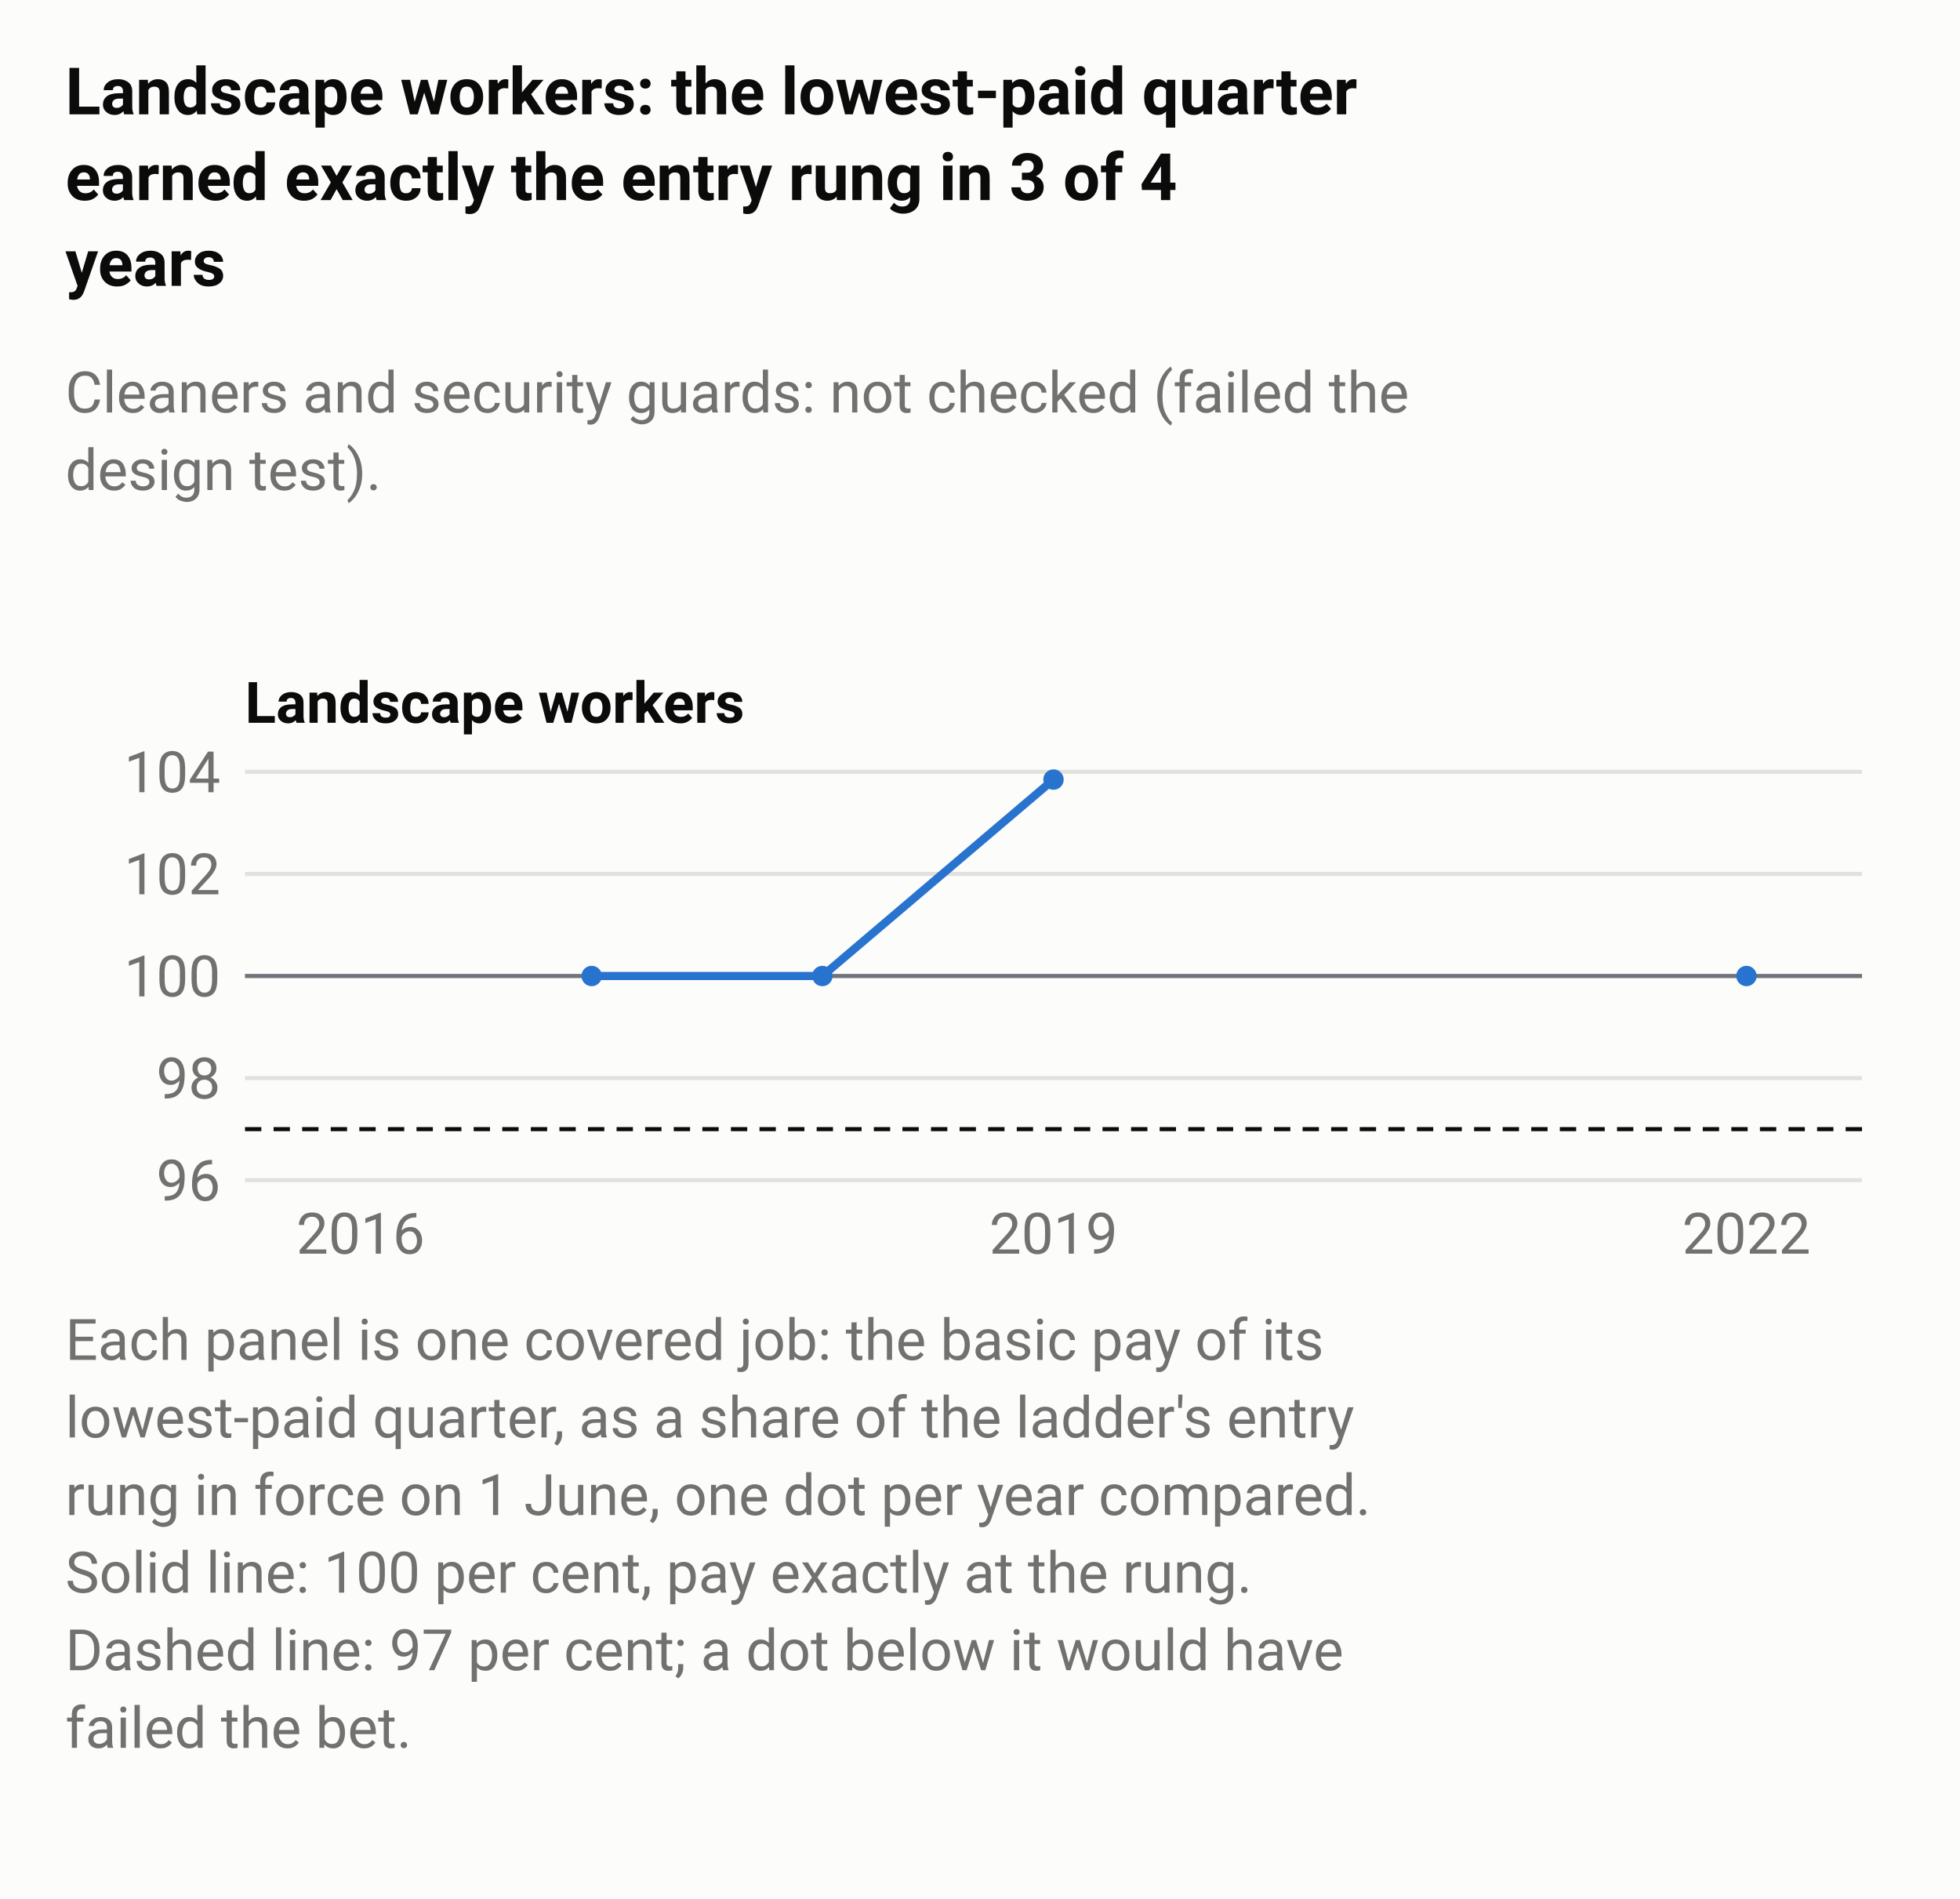
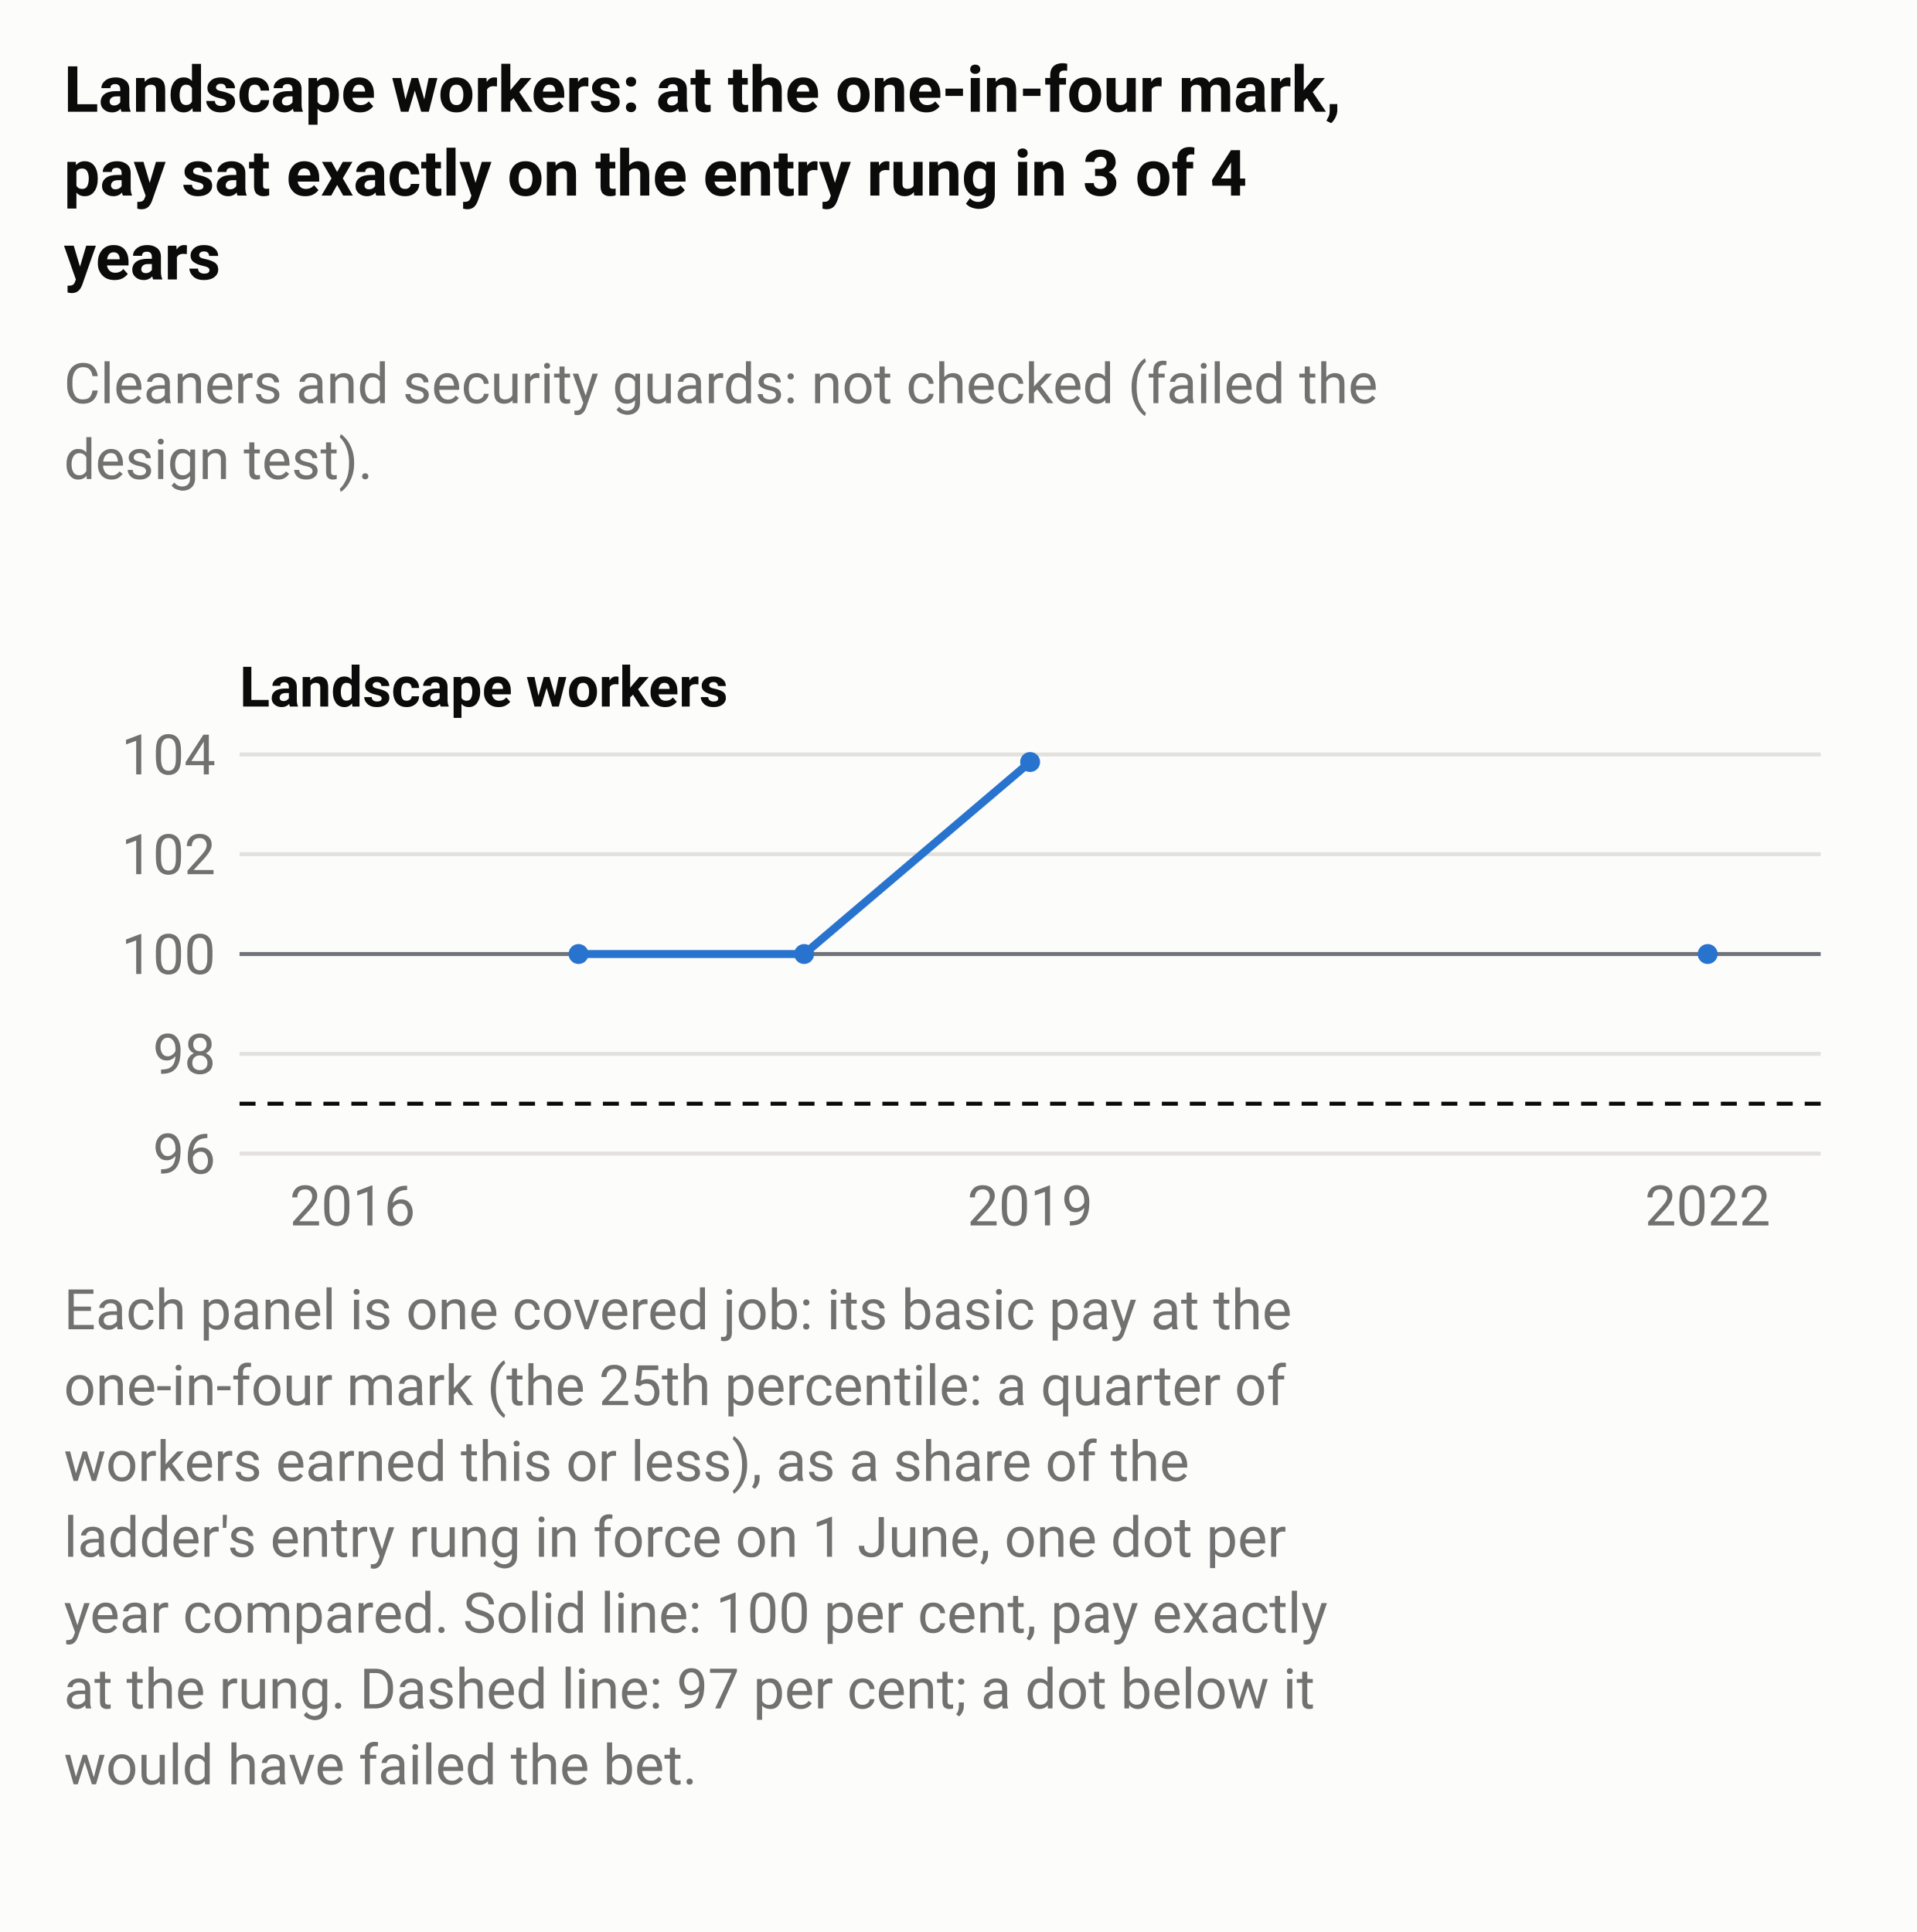
- <svg xmlns="http://www.w3.org/2000/svg" viewBox="0 0 480 465" role="img" aria-label="Bottom-quarter basic pay as a share of the entry rung, each year compared, against lines at 100 and 97 per cent. Landscape workers: the lowest-paid quarter earned exactly the entry rung in 3 of 4 years.">
+ <svg xmlns="http://www.w3.org/2000/svg" viewBox="0 0 480 484" role="img" aria-label="Basic pay at the one-in-four mark as a share of the entry rung, each year compared, against lines at 100 and 97 per cent. Landscape workers: at the one-in-four mark, pay sat exactly on the entry rung in 3 of 4 years.">
  <style>:root{--fig-ink:#0b0b0b;--fig-ink-3:#717171;--fig-rule:#e2e1dd;--fig-surface:#fcfcfa;--fig-subject:#2873ce;--fig-context:#707379;}@media (prefers-color-scheme: dark){:root{--fig-ink:#ffffff;--fig-ink-3:#9a9a9a;--fig-rule:#38393a;--fig-surface:#1a1a19;--fig-subject:#3987e5;--fig-context:#93969c;}}:root[data-theme="dark"]{--fig-ink:#ffffff;--fig-ink-3:#9a9a9a;--fig-rule:#38393a;--fig-surface:#1a1a19;--fig-subject:#3987e5;--fig-context:#93969c;}text{font-family:ui-sans-serif,system-ui,-apple-system,Segoe UI,Roboto,Helvetica,Arial,sans-serif;}</style>
-   <rect x="0" y="0" width="480" height="465" fill="var(--fig-surface,#fcfcfa)" />
-   <text x="16.0" y="28.0" font-size="16" fill="var(--fig-ink,#0b0b0b)" font-weight="600">Landscape workers: the lowest-paid quarter</text>
-   <text x="16.0" y="49.0" font-size="16" fill="var(--fig-ink,#0b0b0b)" font-weight="600">earned exactly the entry rung in 3 of 4</text>
+   <rect x="0" y="0" width="480" height="484" fill="var(--fig-surface,#fcfcfa)" />
+   <text x="16.0" y="28.0" font-size="16" fill="var(--fig-ink,#0b0b0b)" font-weight="600">Landscape workers: at the one-in-four mark,</text>
+   <text x="16.0" y="49.0" font-size="16" fill="var(--fig-ink,#0b0b0b)" font-weight="600">pay sat exactly on the entry rung in 3 of 4</text>
  <text x="16.0" y="70.0" font-size="16" fill="var(--fig-ink,#0b0b0b)" font-weight="600">years</text>
  <text x="16.0" y="101.0" font-size="14" fill="var(--fig-ink-3,#717171)">Cleaners and security guards: not checked (failed the</text>
  <text x="16.0" y="120.0" font-size="14" fill="var(--fig-ink-3,#717171)">design test).</text>
  <text x="60.0" y="177.0" font-size="14" fill="var(--fig-ink,#0b0b0b)" font-weight="600">Landscape workers</text>
  <line x1="60" x2="456" y1="289.0" y2="289.0" stroke="var(--fig-rule,#e2e1dd)" stroke-width="1" />
  <text x="54.0" y="294.0" text-anchor="end" font-size="14" fill="var(--fig-ink-3,#717171)">96</text>
  <line x1="60" x2="456" y1="264.0" y2="264.0" stroke="var(--fig-rule,#e2e1dd)" stroke-width="1" />
  <text x="54.0" y="269.0" text-anchor="end" font-size="14" fill="var(--fig-ink-3,#717171)">98</text>
  <line x1="60" x2="456" y1="239.0" y2="239.0" stroke="var(--fig-rule,#e2e1dd)" stroke-width="1" />
  <text x="54.0" y="244.0" text-anchor="end" font-size="14" fill="var(--fig-ink-3,#717171)">100</text>
  <line x1="60" x2="456" y1="214.0" y2="214.0" stroke="var(--fig-rule,#e2e1dd)" stroke-width="1" />
  <text x="54.0" y="219.0" text-anchor="end" font-size="14" fill="var(--fig-ink-3,#717171)">102</text>
  <line x1="60" x2="456" y1="189.0" y2="189.0" stroke="var(--fig-rule,#e2e1dd)" stroke-width="1" />
  <text x="54.0" y="194.0" text-anchor="end" font-size="14" fill="var(--fig-ink-3,#717171)">104</text>
  <line x1="60" x2="456" y1="276.5" y2="276.5" stroke="var(--fig-ink,#0b0b0b)" stroke-width="1" stroke-dasharray="4 3" />
  <line x1="60" x2="456" y1="239.0" y2="239.0" stroke="var(--fig-context,#707379)" stroke-width="1" />
  <polyline points="144.9,239.0 201.4,239.0 258.0,190.9" fill="none" stroke="var(--fig-subject,#2873ce)" stroke-width="2" />
  <circle cx="144.9" cy="239.0" r="2.5" fill="var(--fig-subject,#2873ce)" />
  <circle cx="201.4" cy="239.0" r="2.5" fill="var(--fig-subject,#2873ce)" />
  <circle cx="258.0" cy="190.9" r="2.5" fill="var(--fig-subject,#2873ce)" />
  <circle cx="427.7" cy="239.0" r="2.5" fill="var(--fig-subject,#2873ce)" />
  <text x="88.3" y="307.0" text-anchor="middle" font-size="14" fill="var(--fig-ink-3,#717171)">2016</text>
  <text x="258.0" y="307.0" text-anchor="middle" font-size="14" fill="var(--fig-ink-3,#717171)">2019</text>
  <text x="427.7" y="307.0" text-anchor="middle" font-size="14" fill="var(--fig-ink-3,#717171)">2022</text>
-   <text x="16.0" y="333.0" font-size="14" fill="var(--fig-ink-3,#717171)">Each panel is one covered job: the basic pay of its</text>
-   <text x="16.0" y="352.0" font-size="14" fill="var(--fig-ink-3,#717171)">lowest-paid quarter, as a share of the ladder's entry</text>
-   <text x="16.0" y="371.0" font-size="14" fill="var(--fig-ink-3,#717171)">rung in force on 1 June, one dot per year compared.</text>
-   <text x="16.0" y="390.0" font-size="14" fill="var(--fig-ink-3,#717171)">Solid line: 100 per cent, pay exactly at the rung.</text>
-   <text x="16.0" y="409.0" font-size="14" fill="var(--fig-ink-3,#717171)">Dashed line: 97 per cent; a dot below it would have</text>
-   <text x="16.0" y="428.0" font-size="14" fill="var(--fig-ink-3,#717171)">failed the bet.</text>
+   <text x="16.0" y="333.0" font-size="14" fill="var(--fig-ink-3,#717171)">Each panel is one covered job: its basic pay at the</text>
+   <text x="16.0" y="352.0" font-size="14" fill="var(--fig-ink-3,#717171)">one-in-four mark (the 25th percentile: a quarter of</text>
+   <text x="16.0" y="371.0" font-size="14" fill="var(--fig-ink-3,#717171)">workers earned this or less), as a share of the</text>
+   <text x="16.0" y="390.0" font-size="14" fill="var(--fig-ink-3,#717171)">ladder's entry rung in force on 1 June, one dot per</text>
+   <text x="16.0" y="409.0" font-size="14" fill="var(--fig-ink-3,#717171)">year compared. Solid line: 100 per cent, pay exactly</text>
+   <text x="16.0" y="428.0" font-size="14" fill="var(--fig-ink-3,#717171)">at the rung. Dashed line: 97 per cent; a dot below it</text>
+   <text x="16.0" y="447.0" font-size="14" fill="var(--fig-ink-3,#717171)">would have failed the bet.</text>
</svg>
